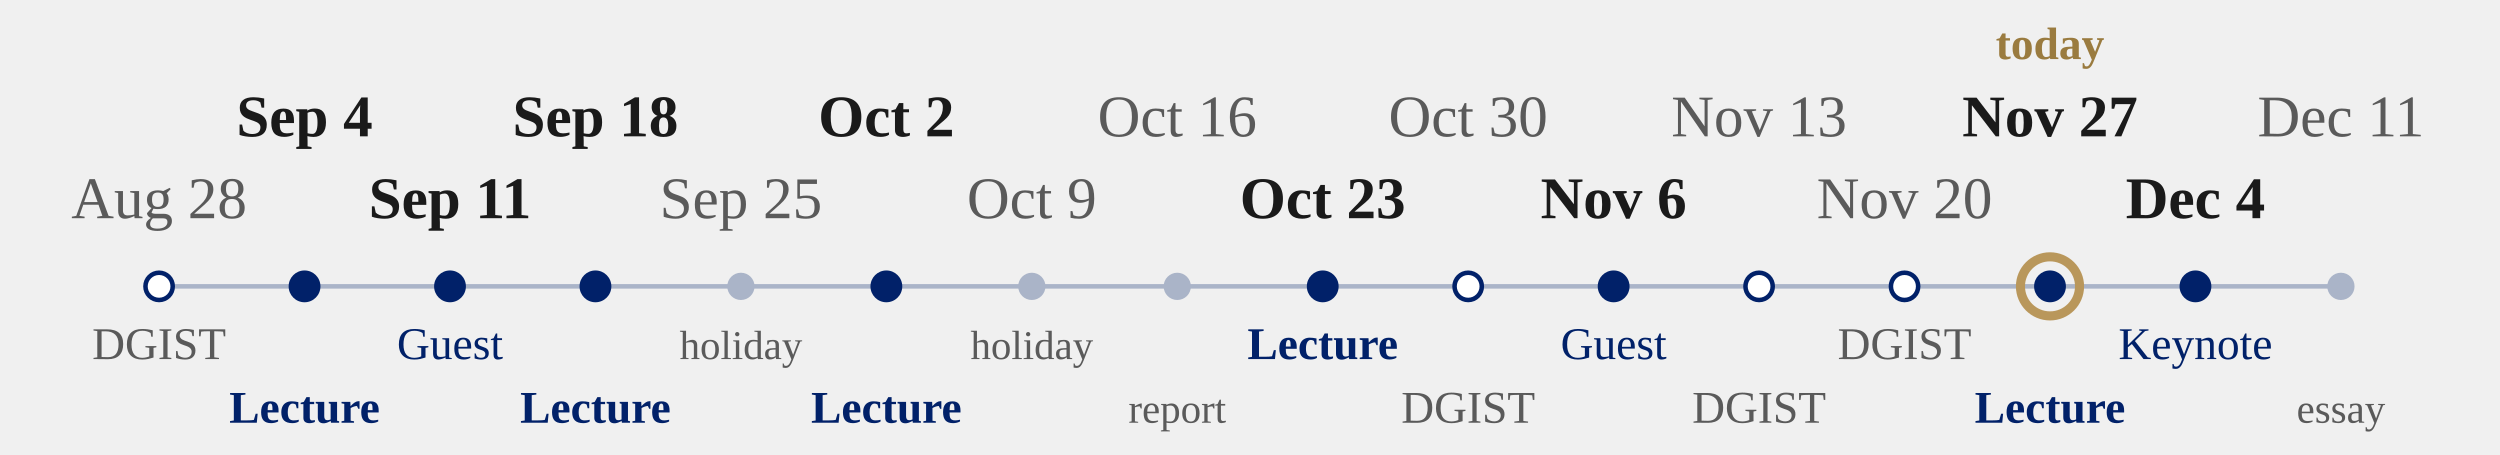
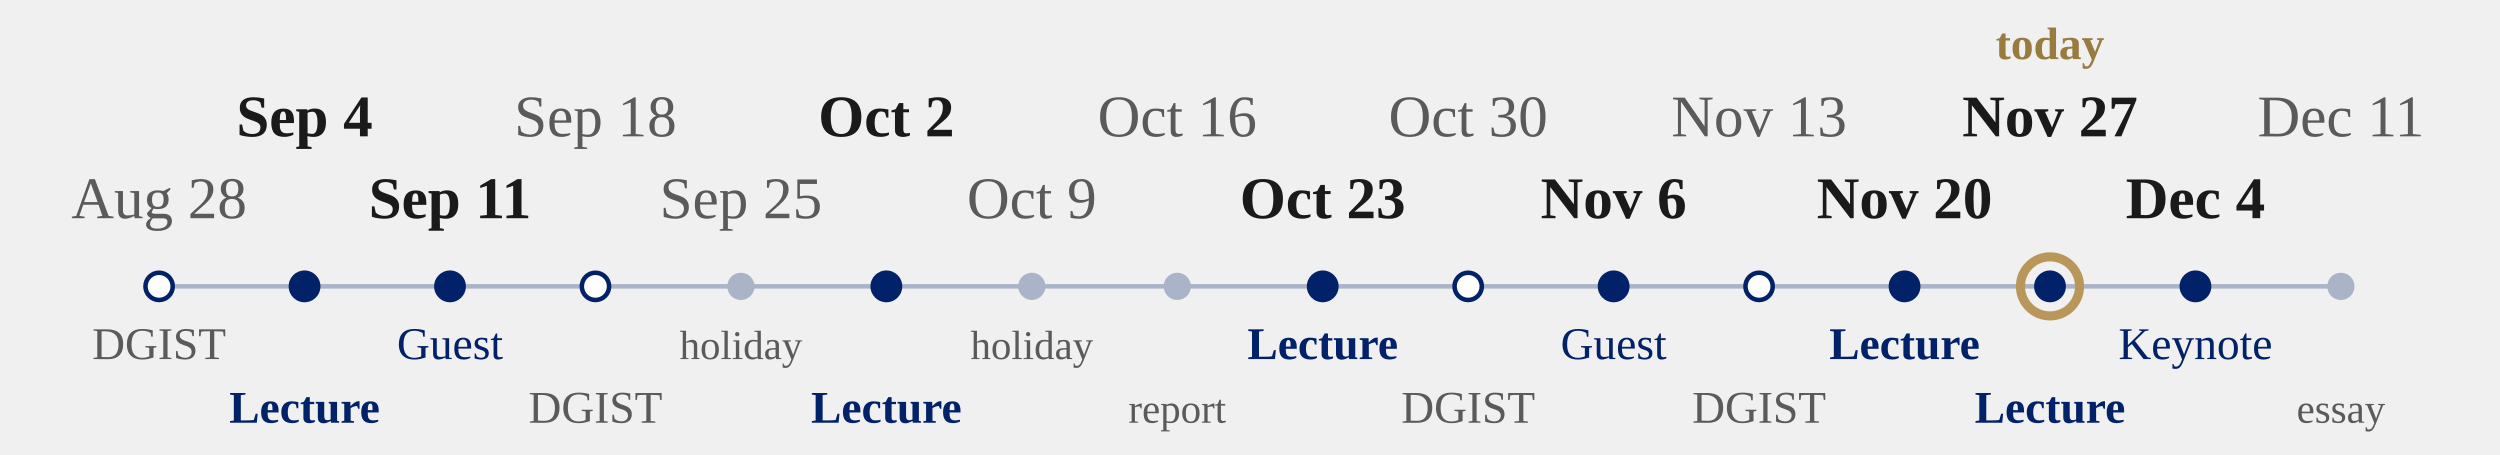
<svg xmlns="http://www.w3.org/2000/svg" viewBox="0 0 1100 200" class="semester-map-svg" role="img" aria-label="Semester timeline, week 14 highlighted" style="font-family:inherit">
  <line x1="70.0" y1="126" x2="1030.0" y2="126" stroke="#aab4c8" stroke-width="2" />
  <circle cx="70.0" cy="126" r="6" fill="#fff" stroke="#012169" stroke-width="2" />
  <text x="70.0" y="96" font-size="26" font-weight="400" text-anchor="middle" fill="#5a5a5a" class="date">Aug 28</text>
  <text x="70.0" y="158" font-size="20" text-anchor="middle" fill="#5a5a5a" class="tag">DGIST</text>
  <circle cx="134.0" cy="126" r="7" fill="#012169" />
  <text x="134.0" y="60" font-size="26" font-weight="700" text-anchor="middle" fill="#1a1a1a" class="date">Sep 4</text>
  <text x="134.0" y="186" font-size="20" font-weight="700" text-anchor="middle" fill="#012169" class="tag">Lecture</text>
  <circle cx="198.0" cy="126" r="7" fill="#012169" />
  <text x="198.0" y="96" font-size="26" font-weight="700" text-anchor="middle" fill="#1a1a1a" class="date">Sep 11</text>
  <text x="198.0" y="158" font-size="20" text-anchor="middle" fill="#012169" class="tag">Guest</text>
-   <circle cx="262.0" cy="126" r="7" fill="#012169" />
-   <text x="262.0" y="60" font-size="26" font-weight="700" text-anchor="middle" fill="#1a1a1a" class="date">Sep 18</text>
-   <text x="262.0" y="186" font-size="20" font-weight="700" text-anchor="middle" fill="#012169" class="tag">Lecture</text>
+   <circle cx="262.0" cy="126" r="6" fill="#fff" stroke="#012169" stroke-width="2" />
+   <text x="262.0" y="60" font-size="26" font-weight="400" text-anchor="middle" fill="#5a5a5a" class="date">Sep 18</text>
+   <text x="262.0" y="186" font-size="20" text-anchor="middle" fill="#5a5a5a" class="tag">DGIST</text>
  <circle cx="326.0" cy="126" r="6" fill="#aab4c8" />
  <text x="326.0" y="96" font-size="26" font-weight="400" text-anchor="middle" fill="#5a5a5a" class="date">Sep 25</text>
  <text x="326.0" y="158" font-size="18" text-anchor="middle" fill="#5a5a5a" class="tag">holiday</text>
  <circle cx="390.0" cy="126" r="7" fill="#012169" />
  <text x="390.0" y="60" font-size="26" font-weight="700" text-anchor="middle" fill="#1a1a1a" class="date">Oct 2</text>
  <text x="390.0" y="186" font-size="20" font-weight="700" text-anchor="middle" fill="#012169" class="tag">Lecture</text>
  <circle cx="454.0" cy="126" r="6" fill="#aab4c8" />
  <text x="454.0" y="96" font-size="26" font-weight="400" text-anchor="middle" fill="#5a5a5a" class="date">Oct 9</text>
  <text x="454.0" y="158" font-size="18" text-anchor="middle" fill="#5a5a5a" class="tag">holiday</text>
  <circle cx="518.0" cy="126" r="6" fill="#aab4c8" />
  <text x="518.0" y="60" font-size="26" font-weight="400" text-anchor="middle" fill="#5a5a5a" class="date">Oct 16</text>
  <text x="518.0" y="186" font-size="18" text-anchor="middle" fill="#5a5a5a" class="tag">report</text>
  <circle cx="582.0" cy="126" r="7" fill="#012169" />
  <text x="582.0" y="96" font-size="26" font-weight="700" text-anchor="middle" fill="#1a1a1a" class="date">Oct 23</text>
  <text x="582.0" y="158" font-size="20" font-weight="700" text-anchor="middle" fill="#012169" class="tag">Lecture</text>
  <circle cx="646.0" cy="126" r="6" fill="#fff" stroke="#012169" stroke-width="2" />
  <text x="646.0" y="60" font-size="26" font-weight="400" text-anchor="middle" fill="#5a5a5a" class="date">Oct 30</text>
  <text x="646.0" y="186" font-size="20" text-anchor="middle" fill="#5a5a5a" class="tag">DGIST</text>
  <circle cx="710.0" cy="126" r="7" fill="#012169" />
  <text x="710.0" y="96" font-size="26" font-weight="700" text-anchor="middle" fill="#1a1a1a" class="date">Nov 6</text>
  <text x="710.0" y="158" font-size="20" text-anchor="middle" fill="#012169" class="tag">Guest</text>
  <circle cx="774.0" cy="126" r="6" fill="#fff" stroke="#012169" stroke-width="2" />
  <text x="774.0" y="60" font-size="26" font-weight="400" text-anchor="middle" fill="#5a5a5a" class="date">Nov 13</text>
  <text x="774.0" y="186" font-size="20" text-anchor="middle" fill="#5a5a5a" class="tag">DGIST</text>
-   <circle cx="838.0" cy="126" r="6" fill="#fff" stroke="#012169" stroke-width="2" />
-   <text x="838.0" y="96" font-size="26" font-weight="400" text-anchor="middle" fill="#5a5a5a" class="date">Nov 20</text>
-   <text x="838.0" y="158" font-size="20" text-anchor="middle" fill="#5a5a5a" class="tag">DGIST</text>
+   <circle cx="838.0" cy="126" r="7" fill="#012169" />
+   <text x="838.0" y="96" font-size="26" font-weight="700" text-anchor="middle" fill="#1a1a1a" class="date">Nov 20</text>
+   <text x="838.0" y="158" font-size="20" font-weight="700" text-anchor="middle" fill="#012169" class="tag">Lecture</text>
  <circle cx="902.0" cy="126" r="7" fill="#012169" />
  <circle cx="902.0" cy="126" r="13" fill="none" stroke="#B9975B" stroke-width="4" class="today-ring" />
  <text x="902.0" y="26" font-size="20" font-weight="700" text-anchor="middle" fill="#9A7B3F" class="today-tag">today</text>
  <text x="902.0" y="60" font-size="26" font-weight="700" text-anchor="middle" fill="#1a1a1a" class="date">Nov 27</text>
  <text x="902.0" y="186" font-size="20" font-weight="700" text-anchor="middle" fill="#012169" class="tag">Lecture</text>
  <circle cx="966.0" cy="126" r="7" fill="#012169" />
  <text x="966.0" y="96" font-size="26" font-weight="700" text-anchor="middle" fill="#1a1a1a" class="date">Dec 4</text>
  <text x="966.0" y="158" font-size="20" text-anchor="middle" fill="#012169" class="tag">Keynote</text>
  <circle cx="1030.0" cy="126" r="6" fill="#aab4c8" />
  <text x="1030.0" y="60" font-size="26" font-weight="400" text-anchor="middle" fill="#5a5a5a" class="date">Dec 11</text>
  <text x="1030.0" y="186" font-size="18" text-anchor="middle" fill="#5a5a5a" class="tag">essay</text>
</svg>
